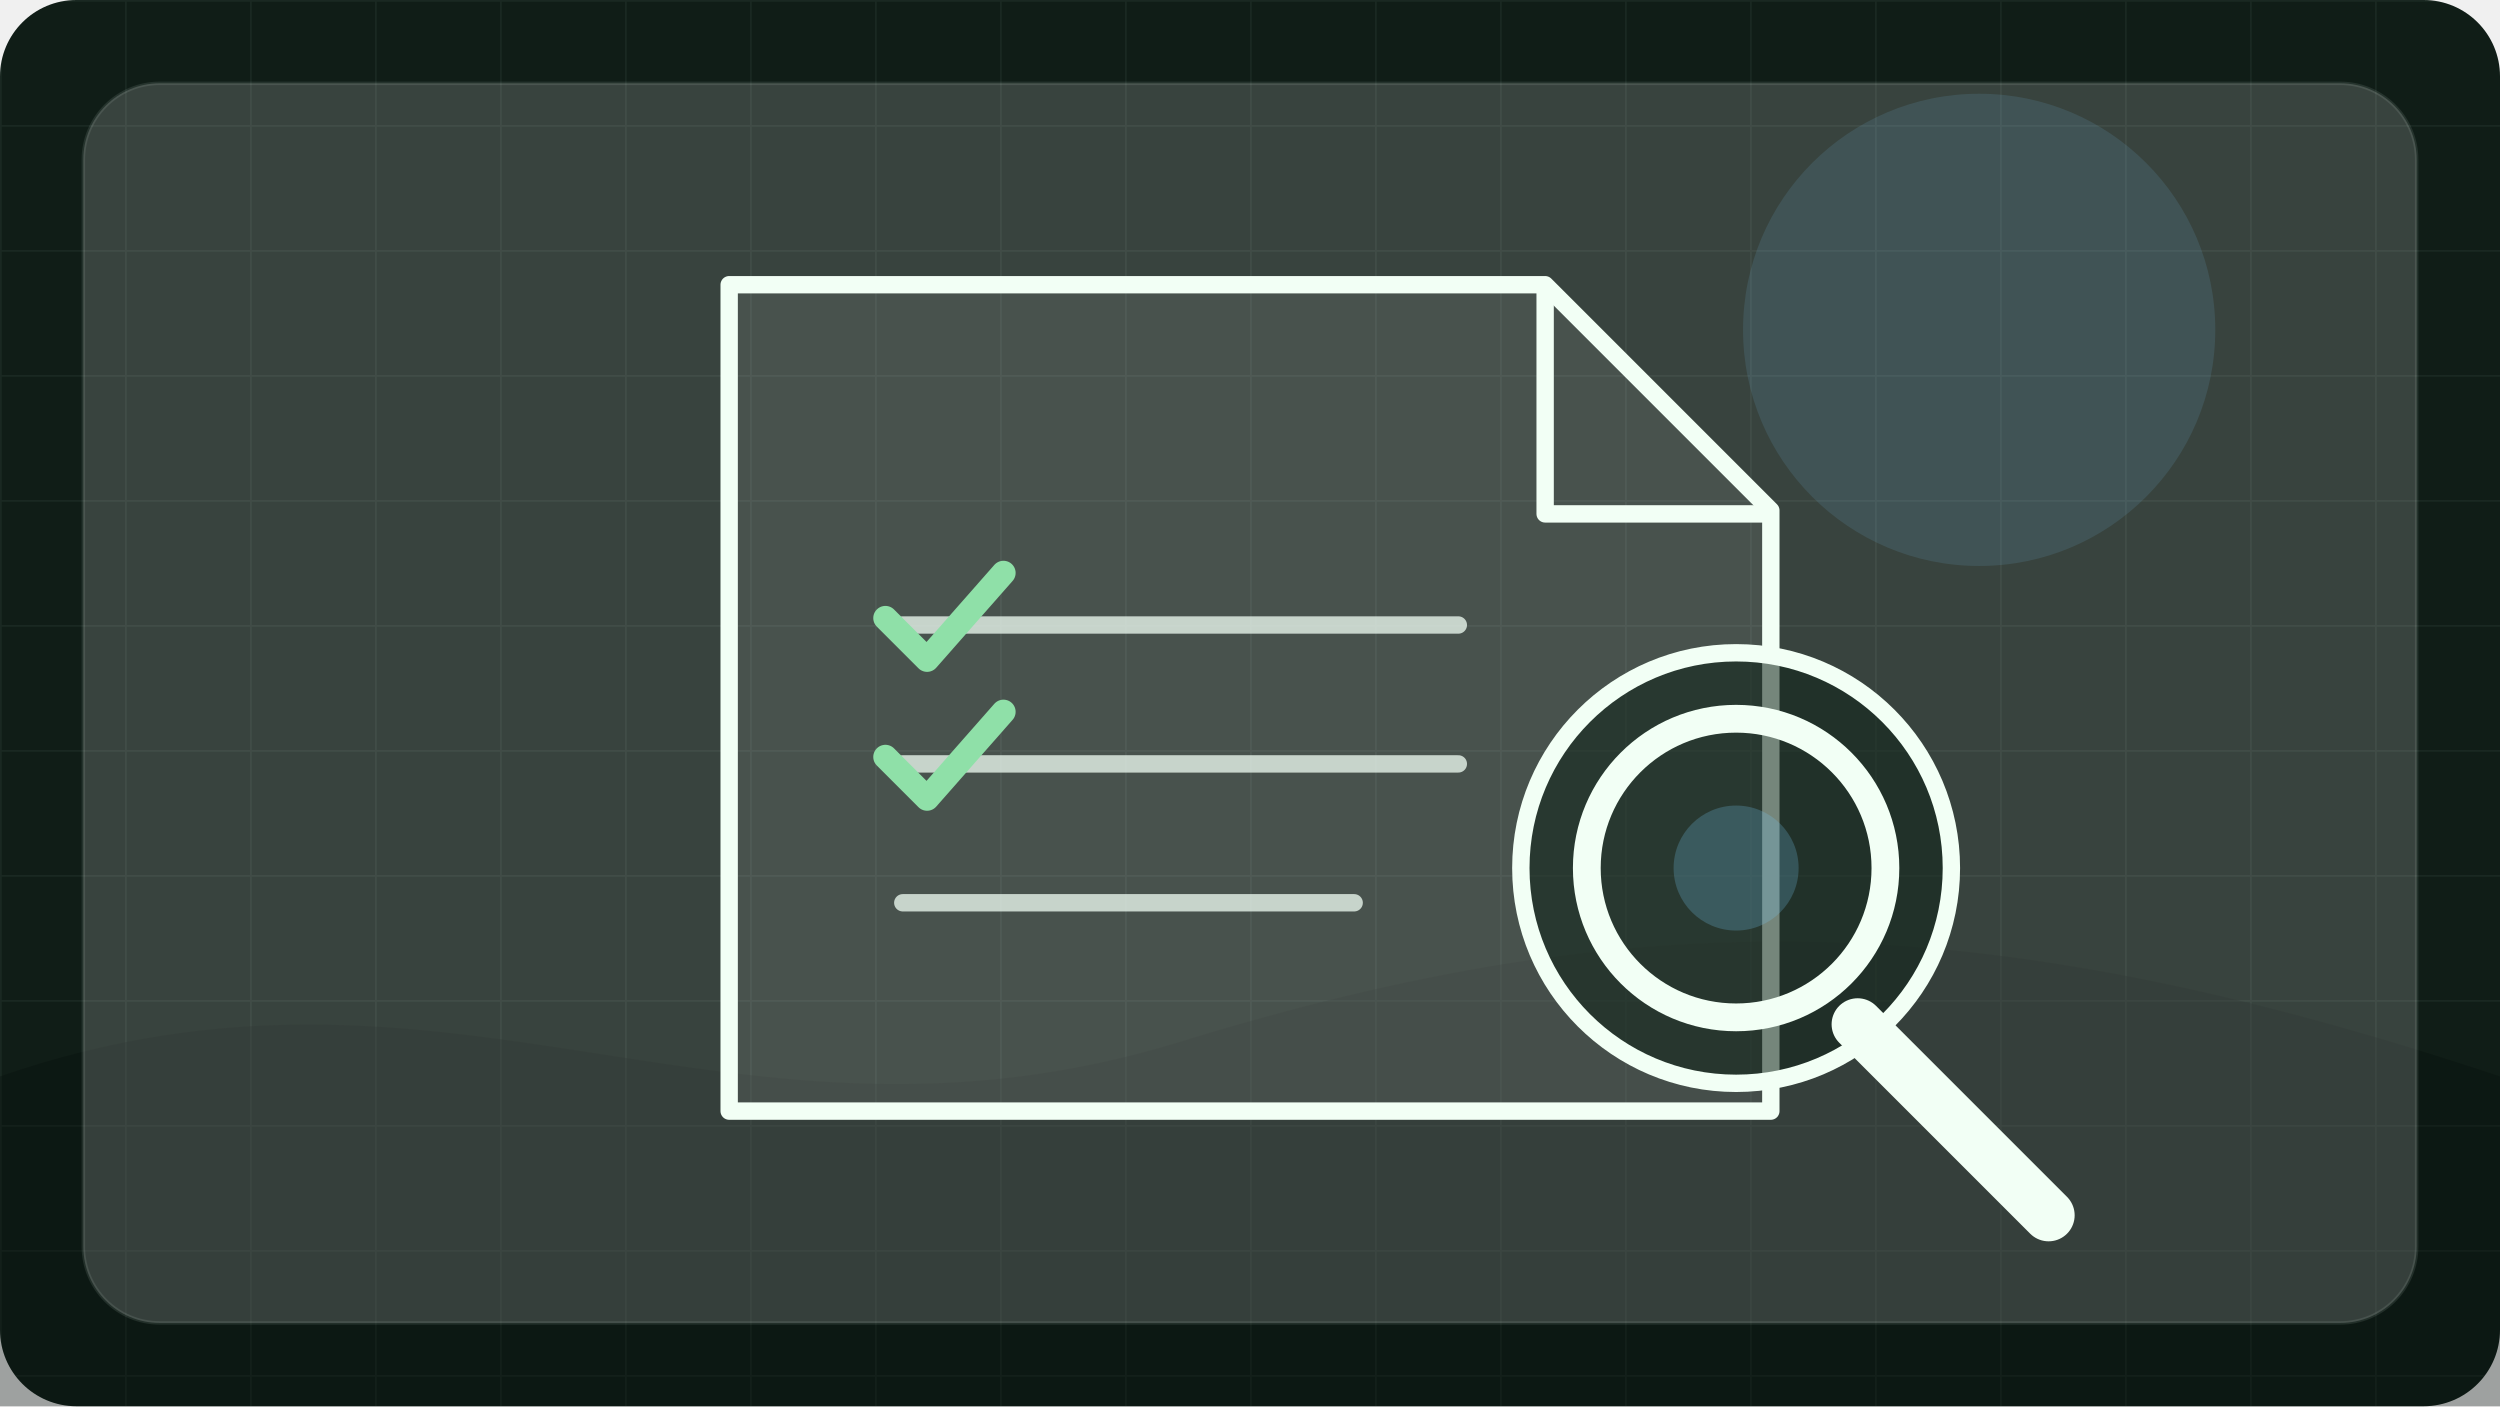
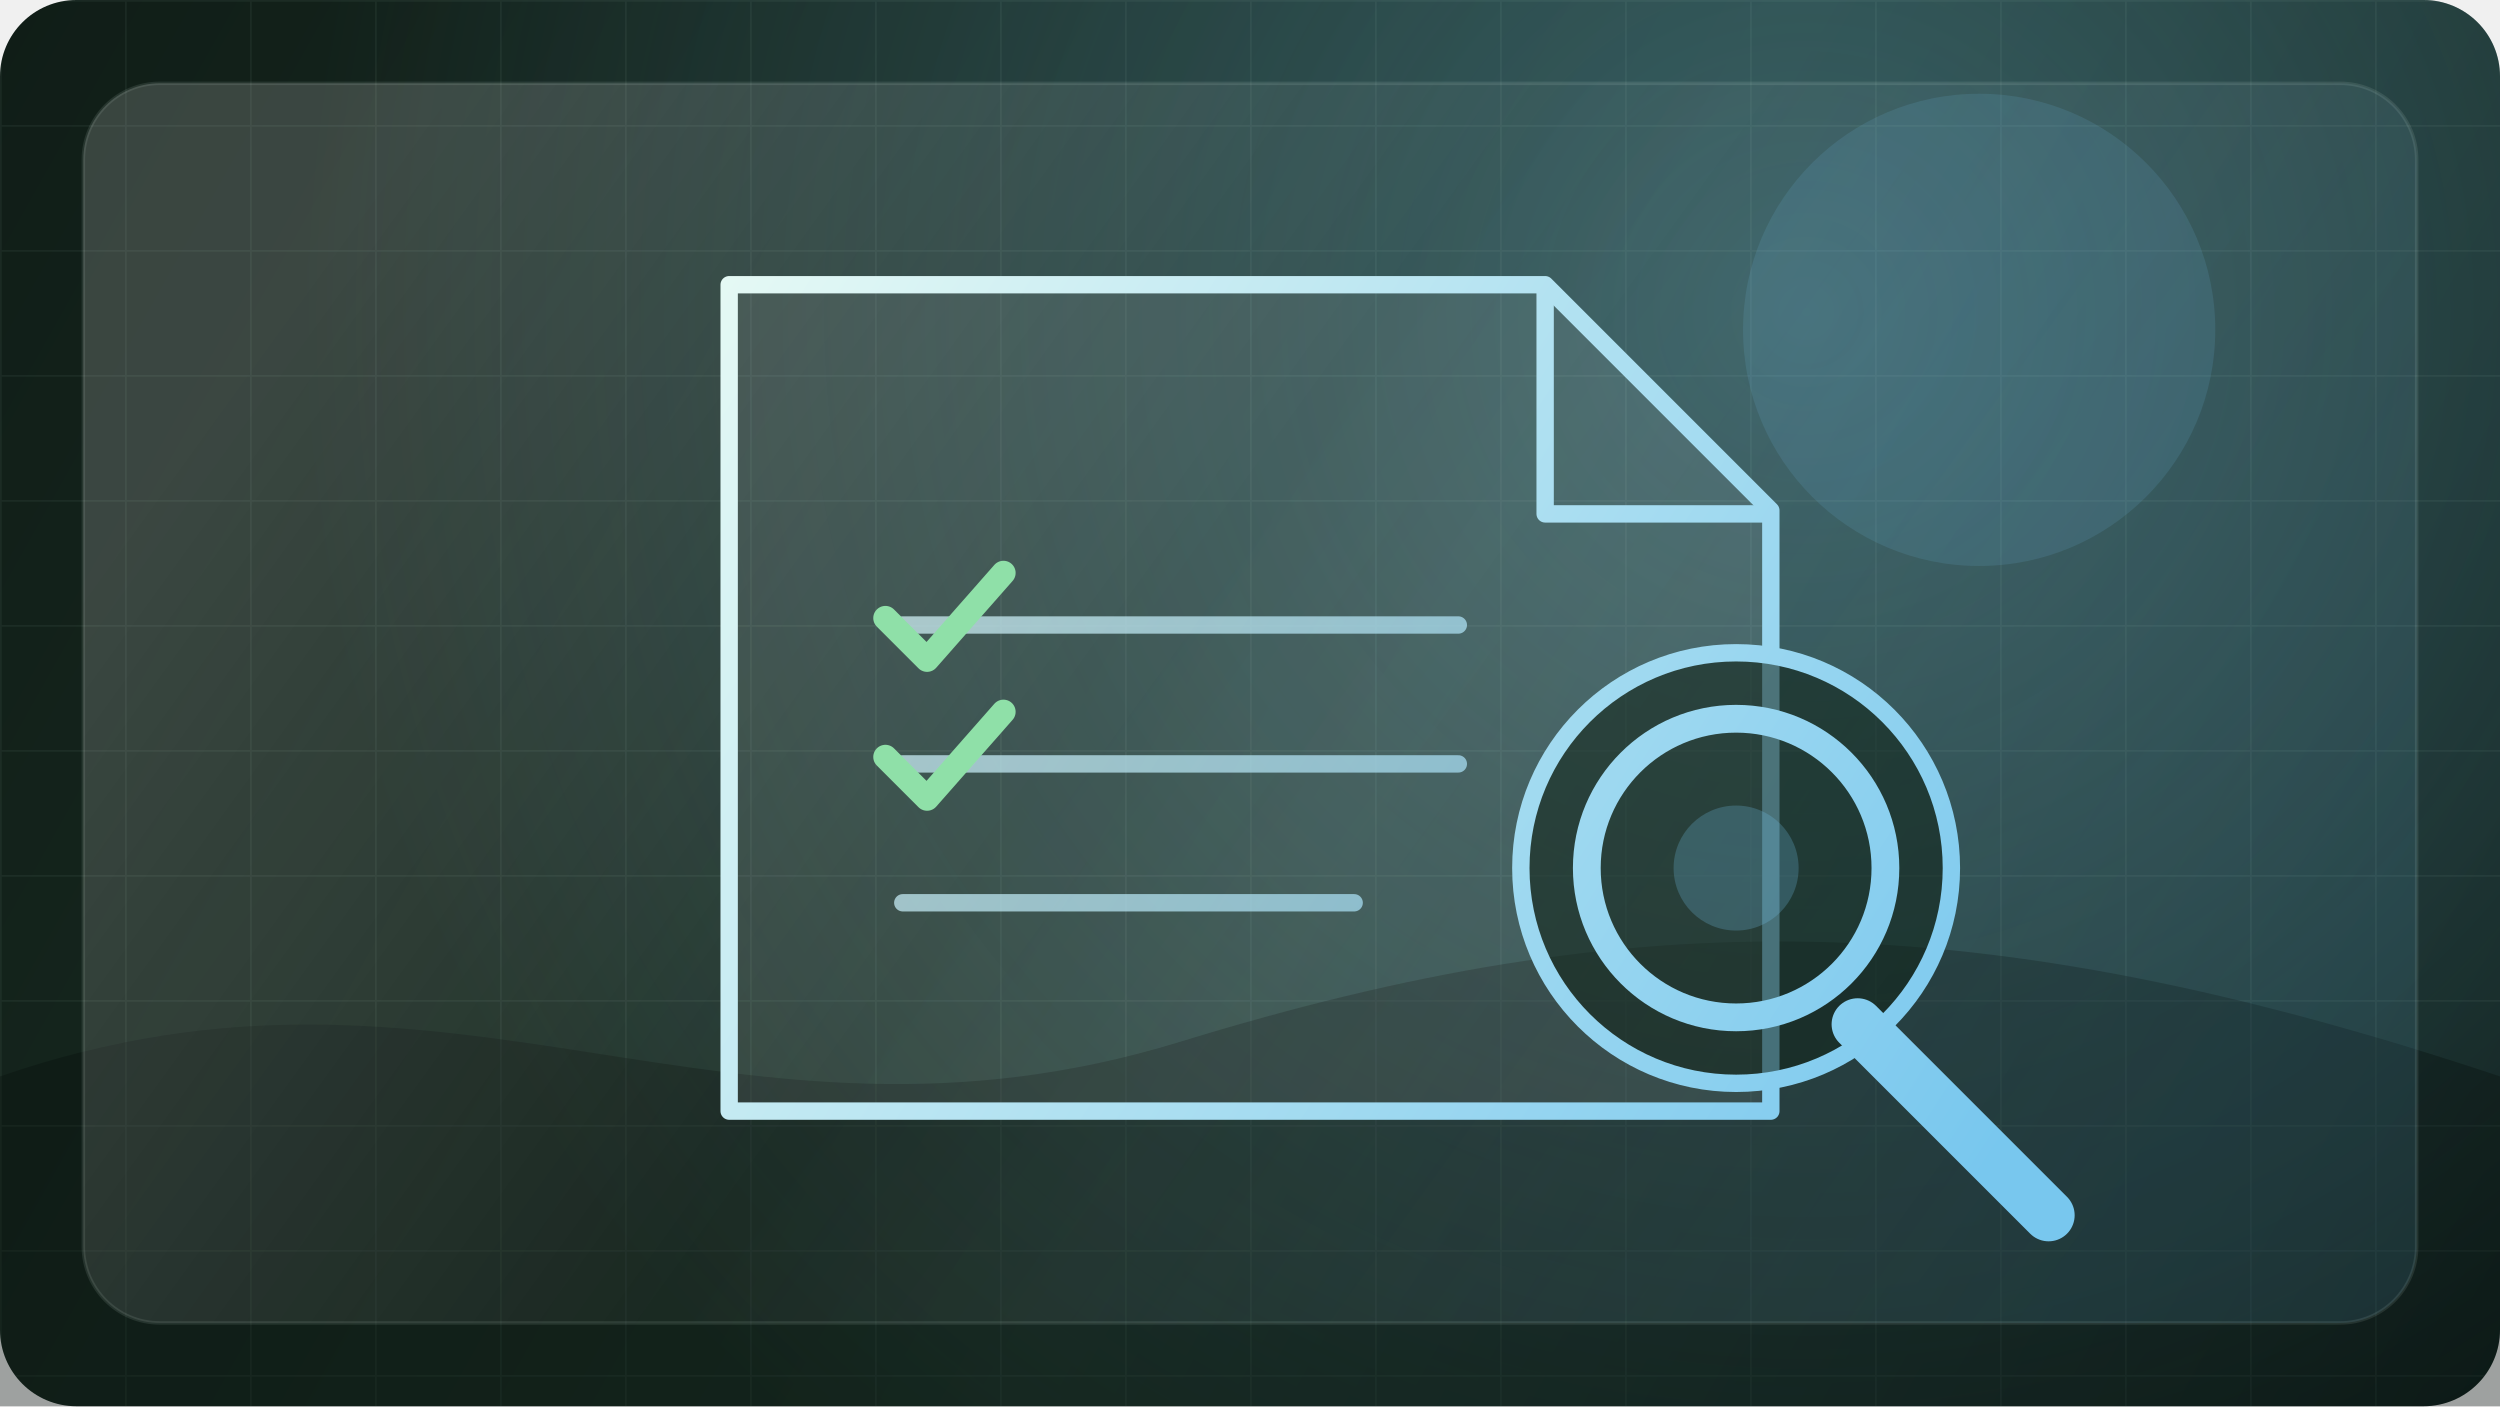
<svg xmlns="http://www.w3.org/2000/svg" width="720" height="405" viewBox="0 0 720 405" fill="none">
  <defs>
-     <linearGradient id="bg" x1="0" y1="0" x2="720" y2="405">
+     <linearGradient id="bg" gradientUnits="userSpaceOnUse" x1="0" y1="0" x2="720" y2="405">
      <stop stop-color="#101d17" />
      <stop offset=".55" stop-color="#1b3025" />
      <stop offset="1" stop-color="#0b1711" />
    </linearGradient>
-     <radialGradient id="glow" cx="0" cy="0" r="1" gradientTransform="matrix(380 210 -210 380 520 90)">
+     <radialGradient id="glow" gradientUnits="userSpaceOnUse" cx="0" cy="0" r="1" gradientTransform="matrix(380 210 -210 380 520 90)">
      <stop stop-color="#78c7ee" stop-opacity=".32" />
      <stop offset="1" stop-color="#78c7ee" stop-opacity="0" />
    </radialGradient>
-     <linearGradient id="glass" x1="120" y1="30" x2="590" y2="370">
+     <linearGradient id="glass" gradientUnits="userSpaceOnUse" x1="120" y1="30" x2="590" y2="370">
      <stop stop-color="#fff" stop-opacity=".17" />
      <stop offset=".45" stop-color="#fff" stop-opacity=".035" />
      <stop offset="1" stop-color="#78c7ee" stop-opacity=".12" />
    </linearGradient>
-     <linearGradient id="stroke" x1="150" y1="70" x2="570" y2="340">
+     <linearGradient id="stroke" gradientUnits="userSpaceOnUse" x1="150" y1="70" x2="570" y2="340">
      <stop stop-color="#f2fff5" />
      <stop offset="1" stop-color="#78c7ee" />
    </linearGradient>
    <pattern id="grid" width="36" height="36" patternUnits="userSpaceOnUse">
      <path d="M36 0H0V36" stroke="#d8f3df" stroke-opacity=".055" />
    </pattern>
  </defs>
  <rect width="720" height="405" rx="22" fill="url(#bg)" />
  <rect width="720" height="405" rx="22" fill="url(#glow)" />
  <rect width="720" height="405" rx="22" fill="url(#grid)" />
  <path d="M0 310C130 265 210 340 340 300S570 260 720 310V405H0V310Z" fill="#07110c" fill-opacity=".35" />
  <rect x="24" y="24" width="672" height="357" rx="22" stroke="#e8fff0" stroke-opacity=".10" fill="url(#glass)" />
  <circle cx="570" cy="95" r="68" fill="#78c7ee" fill-opacity=".13" />
  <g stroke="url(#stroke)" stroke-width="5" stroke-linejoin="round">
    <path d="M210 82H445L510 147V320H210z" fill="#fff" fill-opacity=".08" />
    <path d="M445 82V148H510" />
    <path d="M260 180H420M260 220H420M260 260H390" stroke-linecap="round" stroke-opacity=".75" />
    <path d="m255 178 12 12 22-25M255 218l12 12 22-25" stroke="#8fe0a8" stroke-width="7" stroke-linecap="round" />
    <circle cx="500" cy="250" r="62" fill="#102319" fill-opacity=".55" />
    <circle cx="500" cy="250" r="43" stroke-width="8" />
    <path d="m535 295 55 55" stroke-width="15" stroke-linecap="round" />
  </g>
  <circle cx="500" cy="250" r="18" fill="#78c7ee" fill-opacity=".24" />
</svg>
